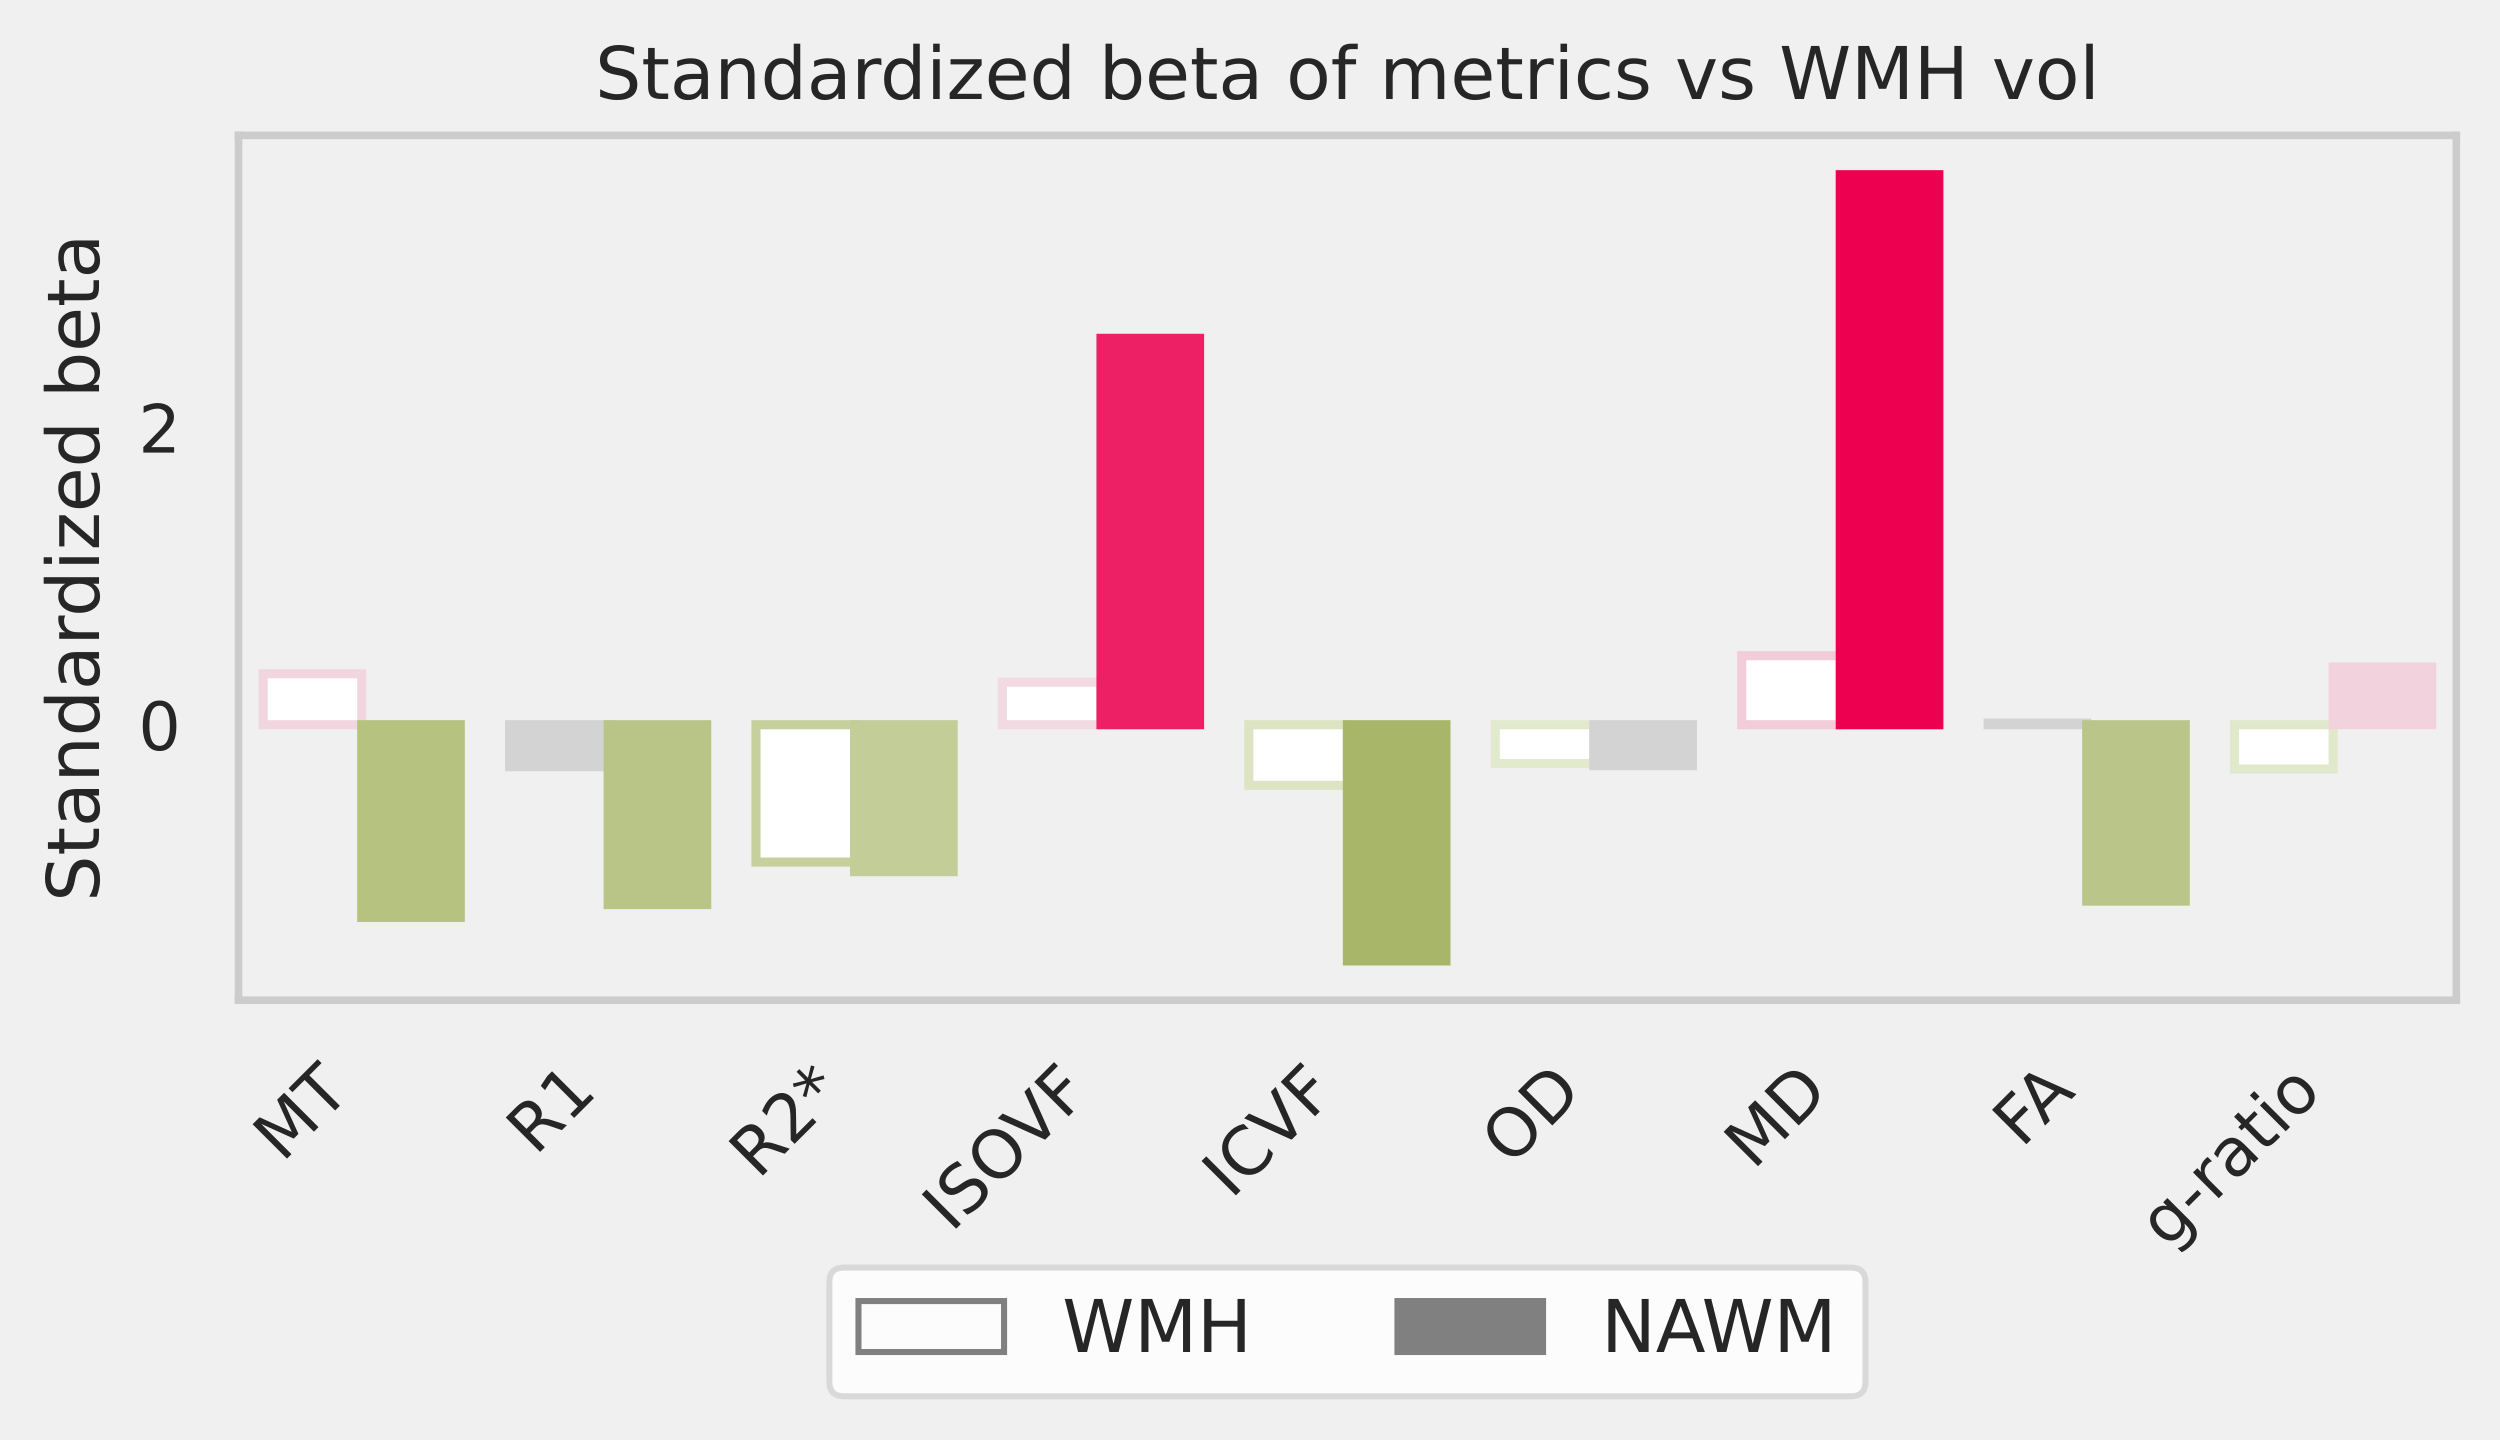
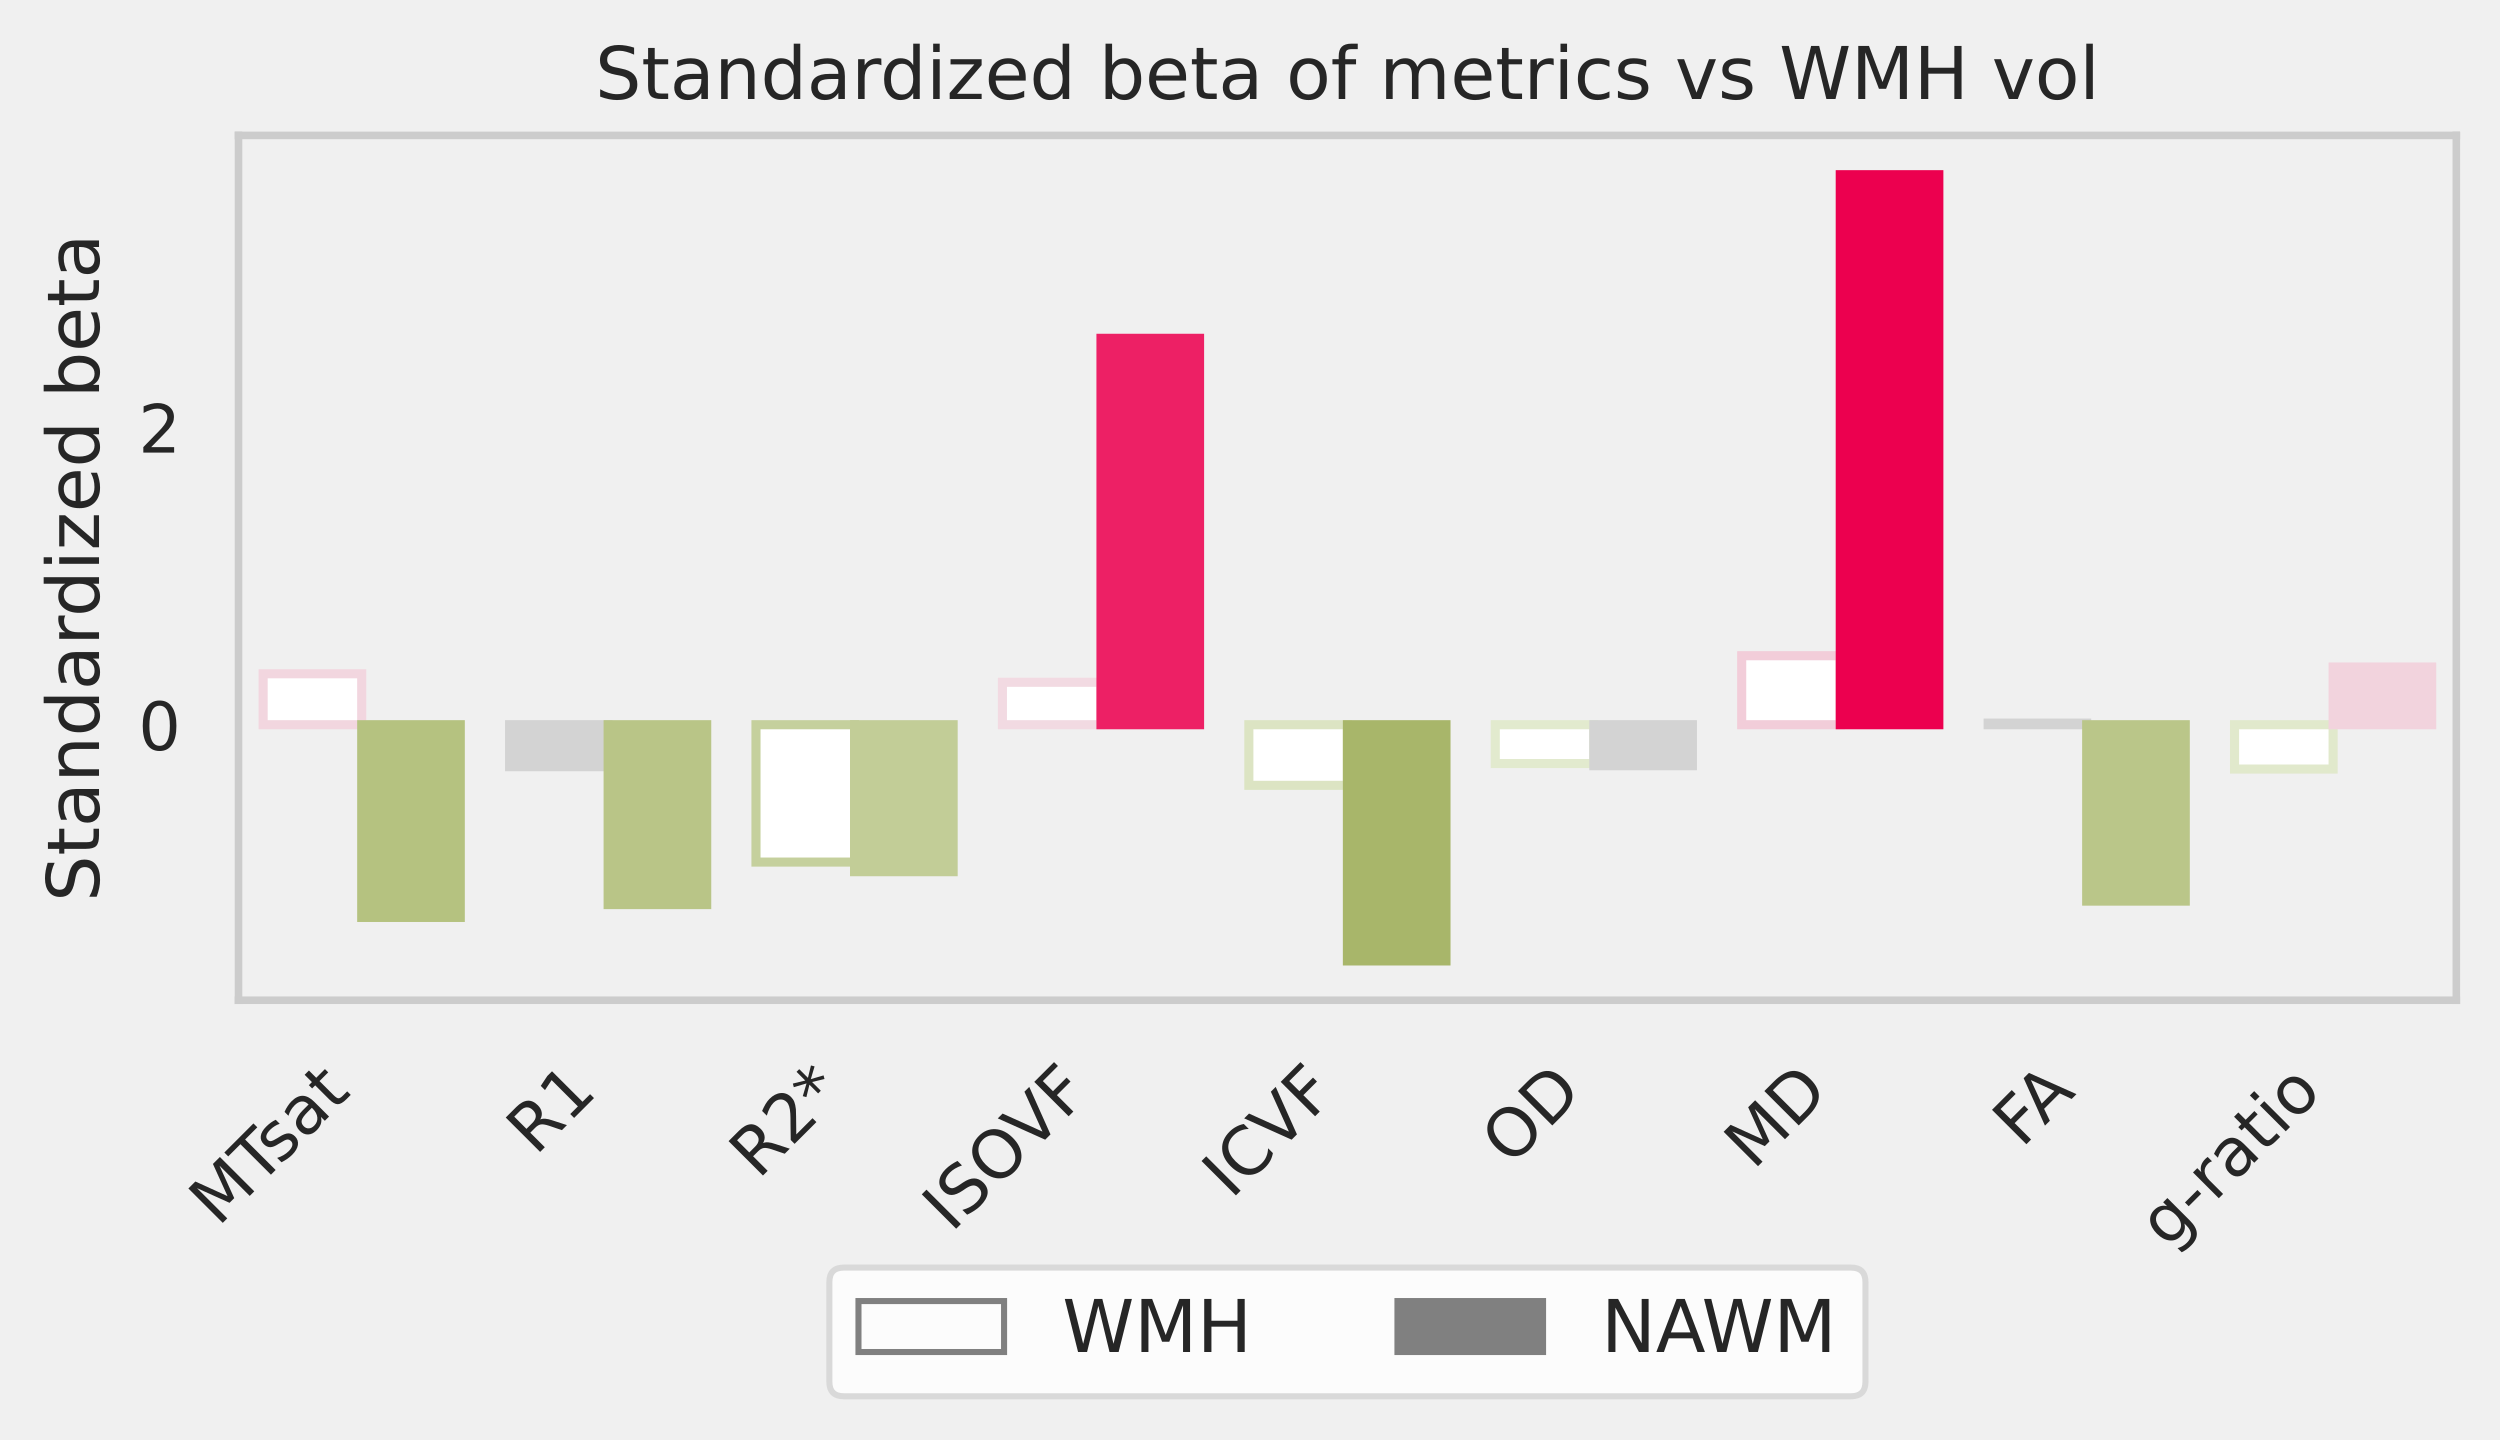
<svg xmlns="http://www.w3.org/2000/svg" width="412.092pt" height="237.358pt" viewBox="0 0 412.092 237.358" version="1.1">
  <defs>
    <style type="text/css">*{stroke-linejoin: round; stroke-linecap: butt}</style>
  </defs>
  <g id="figure_1">
    <g id="patch_1">
      <path d="M 0 237.358  L 412.092 237.358  L 412.092 0  L 0 0  L 0 237.358  z " style="fill: none" />
    </g>
    <g id="axes_1">
      <g id="patch_2">
        <path d="M 39.312 164.878  L 404.892 164.878  L 404.892 22.318  L 39.312 22.318  L 39.312 164.878  z " style="fill: none" />
      </g>
      <g id="matplotlib.axis_1">
        <g id="xtick_1">
          <g id="text_1">
-             <text style="fill: #262626; font: 11px 'DejaVu Sans', sans-serif" transform="translate(46.54301 191.7502) rotate(-45)">MT</text>
+             <text style="fill: #262626; font: 11px 'DejaVu Sans', sans-serif" transform="translate(35.95862 202.3346) rotate(-45)">MTsat</text>
          </g>
        </g>
        <g id="xtick_2">
          <g id="text_2">
            <text style="fill: #262626; font: 11px 'DejaVu Sans', sans-serif" transform="translate(88.2714 190.6418) rotate(-45)">R1</text>
          </g>
        </g>
        <g id="xtick_3">
          <g id="text_3">
            <text style="fill: #262626; font: 11px 'DejaVu Sans', sans-serif" transform="translate(125.0023 194.5309) rotate(-45)">R2*</text>
          </g>
        </g>
        <g id="xtick_4">
          <g id="text_4">
            <text style="fill: #262626; font: 11px 'DejaVu Sans', sans-serif" transform="translate(156.8512 203.302) rotate(-45)">ISOVF</text>
          </g>
        </g>
        <g id="xtick_5">
          <g id="text_5">
            <text style="fill: #262626; font: 11px 'DejaVu Sans', sans-serif" transform="translate(202.9645 197.8087) rotate(-45)">ICVF</text>
          </g>
        </g>
        <g id="xtick_6">
          <g id="text_6">
            <text style="fill: #262626; font: 11px 'DejaVu Sans', sans-serif" transform="translate(248.9928 192.4004) rotate(-45)">OD</text>
          </g>
        </g>
        <g id="xtick_7">
          <g id="text_7">
            <text style="fill: #262626; font: 11px 'DejaVu Sans', sans-serif" transform="translate(289.0246 192.9886) rotate(-45)">MD</text>
          </g>
        </g>
        <g id="xtick_8">
          <g id="text_8">
            <text style="fill: #262626; font: 11px 'DejaVu Sans', sans-serif" transform="translate(333.2602 189.373) rotate(-45)">FA</text>
          </g>
        </g>
        <g id="xtick_9">
          <g id="text_9">
            <text style="fill: #262626; font: 11px 'DejaVu Sans', sans-serif" transform="translate(357.2872 205.966) rotate(-45)">g-ratio</text>
          </g>
        </g>
      </g>
      <g id="matplotlib.axis_2">
        <g id="ytick_1">
          <g id="text_10">
            <text style="fill: #262626; font: 11px 'DejaVu Sans', sans-serif; text-anchor: end" x="29.812" y="123.64" transform="rotate(-0 29.8125 123.6403)">0</text>
          </g>
        </g>
        <g id="ytick_2">
          <g id="text_11">
            <text style="fill: #262626; font: 11px 'DejaVu Sans', sans-serif; text-anchor: end" x="29.812" y="74.605" transform="rotate(-0 29.8125 74.605)">2</text>
          </g>
        </g>
        <g id="text_12">
          <text style="fill: #262626; font: 12px 'DejaVu Sans', sans-serif; text-anchor: middle" x="16.318" y="93.598" transform="rotate(-90 16.31812 93.59812)">Standardized beta</text>
        </g>
      </g>
      <g id="patch_3">
-         <path d="M 43.374 119.461  L 59.623 119.461  L 59.623 111.062  L 43.374 111.062  z " clip-path="url(#p362573b93e)" style="fill: #ffffff; stroke: #f2d6df; stroke-width: 1.5; stroke-linejoin: miter" />
+         <path d="M 43.374 119.461  L 59.623 119.461  L 59.623 111.062  L 43.374 111.062  z " clip-path="url(#pf2403f4303)" style="fill: #ffffff; stroke: #f2d6df; stroke-width: 1.5; stroke-linejoin: miter" />
      </g>
      <g id="patch_4">
-         <path d="M 83.995 119.461  L 100.243 119.461  L 100.243 126.381  L 83.995 126.381  z " clip-path="url(#p362573b93e)" style="fill: #d3d3d3; stroke: #d3d3d3; stroke-width: 1.5; stroke-linejoin: miter" />
+         <path d="M 83.995 119.461  L 100.243 119.461  L 100.243 126.381  L 83.995 126.381  z " clip-path="url(#pf2403f4303)" style="fill: #d3d3d3; stroke: #d3d3d3; stroke-width: 1.5; stroke-linejoin: miter" />
      </g>
      <g id="patch_5">
-         <path d="M 124.615 119.461  L 140.863 119.461  L 140.863 142.103  L 124.615 142.103  z " clip-path="url(#p362573b93e)" style="fill: #ffffff; stroke: #c5d09d; stroke-width: 1.5; stroke-linejoin: miter" />
+         <path d="M 124.615 119.461  L 140.863 119.461  L 140.863 142.103  L 124.615 142.103  z " clip-path="url(#pf2403f4303)" style="fill: #ffffff; stroke: #c5d09d; stroke-width: 1.5; stroke-linejoin: miter" />
      </g>
      <g id="patch_6">
-         <path d="M 165.234 119.461  L 181.482 119.461  L 181.482 112.467  L 165.234 112.467  z " clip-path="url(#p362573b93e)" style="fill: #ffffff; stroke: #f2dae2; stroke-width: 1.5; stroke-linejoin: miter" />
+         <path d="M 165.234 119.461  L 181.482 119.461  L 181.482 112.467  L 165.234 112.467  z " clip-path="url(#pf2403f4303)" style="fill: #ffffff; stroke: #f2dae2; stroke-width: 1.5; stroke-linejoin: miter" />
      </g>
      <g id="patch_7">
-         <path d="M 205.855 119.461  L 222.102 119.461  L 222.102 129.454  L 205.855 129.454  z " clip-path="url(#p362573b93e)" style="fill: #ffffff; stroke: #dce4c3; stroke-width: 1.5; stroke-linejoin: miter" />
+         <path d="M 205.855 119.461  L 222.102 119.461  L 222.102 129.454  L 205.855 129.454  z " clip-path="url(#pf2403f4303)" style="fill: #ffffff; stroke: #dce4c3; stroke-width: 1.5; stroke-linejoin: miter" />
      </g>
      <g id="patch_8">
-         <path d="M 246.475 119.461  L 262.723 119.461  L 262.723 125.862  L 246.475 125.862  z " clip-path="url(#p362573b93e)" style="fill: #ffffff; stroke: #e2eace; stroke-width: 1.5; stroke-linejoin: miter" />
+         <path d="M 246.475 119.461  L 262.723 119.461  L 262.723 125.862  L 246.475 125.862  z " clip-path="url(#pf2403f4303)" style="fill: #ffffff; stroke: #e2eace; stroke-width: 1.5; stroke-linejoin: miter" />
      </g>
      <g id="patch_9">
-         <path d="M 287.094 119.461  L 303.342 119.461  L 303.342 108.087  L 287.094 108.087  z " clip-path="url(#p362573b93e)" style="fill: #ffffff; stroke: #f2cdd9; stroke-width: 1.5; stroke-linejoin: miter" />
+         <path d="M 287.094 119.461  L 303.342 119.461  L 303.342 108.087  L 287.094 108.087  z " clip-path="url(#pf2403f4303)" style="fill: #ffffff; stroke: #f2cdd9; stroke-width: 1.5; stroke-linejoin: miter" />
      </g>
      <g id="patch_10">
-         <path d="M 327.714 119.461  L 343.962 119.461  L 343.962 119.198  L 327.714 119.198  z " clip-path="url(#p362573b93e)" style="fill: #d3d3d3; stroke: #d3d3d3; stroke-width: 1.5; stroke-linejoin: miter" />
+         <path d="M 327.714 119.461  L 343.962 119.461  L 343.962 119.198  L 327.714 119.198  z " clip-path="url(#pf2403f4303)" style="fill: #d3d3d3; stroke: #d3d3d3; stroke-width: 1.5; stroke-linejoin: miter" />
      </g>
      <g id="patch_11">
-         <path d="M 368.334 119.461  L 384.582 119.461  L 384.582 126.77  L 368.334 126.77  z " clip-path="url(#p362573b93e)" style="fill: #ffffff; stroke: #e1e9cc; stroke-width: 1.5; stroke-linejoin: miter" />
+         <path d="M 368.334 119.461  L 384.582 119.461  L 384.582 126.77  L 368.334 126.77  z " clip-path="url(#pf2403f4303)" style="fill: #ffffff; stroke: #e1e9cc; stroke-width: 1.5; stroke-linejoin: miter" />
      </g>
      <g id="patch_12">
-         <path d="M 59.623 119.461  L 75.871 119.461  L 75.871 151.227  L 59.623 151.227  z " clip-path="url(#p362573b93e)" style="fill: #b5c280; stroke: #b5c280; stroke-width: 1.5; stroke-linejoin: miter" />
+         <path d="M 59.623 119.461  L 75.871 119.461  L 75.871 151.227  L 59.623 151.227  z " clip-path="url(#pf2403f4303)" style="fill: #b5c280; stroke: #b5c280; stroke-width: 1.5; stroke-linejoin: miter" />
      </g>
      <g id="patch_13">
-         <path d="M 100.243 119.461  L 116.49 119.461  L 116.49 149.107  L 100.243 149.107  z " clip-path="url(#p362573b93e)" style="fill: #b9c587; stroke: #b9c587; stroke-width: 1.5; stroke-linejoin: miter" />
+         <path d="M 100.243 119.461  L 116.49 119.461  L 116.49 149.107  L 100.243 149.107  z " clip-path="url(#pf2403f4303)" style="fill: #b9c587; stroke: #b9c587; stroke-width: 1.5; stroke-linejoin: miter" />
      </g>
      <g id="patch_14">
-         <path d="M 140.863 119.461  L 157.111 119.461  L 157.111 143.685  L 140.863 143.685  z " clip-path="url(#p362573b93e)" style="fill: #c2cd97; stroke: #c2cd97; stroke-width: 1.5; stroke-linejoin: miter" />
+         <path d="M 140.863 119.461  L 157.111 119.461  L 157.111 143.685  L 140.863 143.685  z " clip-path="url(#pf2403f4303)" style="fill: #c2cd97; stroke: #c2cd97; stroke-width: 1.5; stroke-linejoin: miter" />
      </g>
      <g id="patch_15">
-         <path d="M 181.482 119.461  L 197.731 119.461  L 197.731 55.766  L 181.482 55.766  z " clip-path="url(#p362573b93e)" style="fill: #ed2065; stroke: #ed2065; stroke-width: 1.5; stroke-linejoin: miter" />
+         <path d="M 181.482 119.461  L 197.731 119.461  L 197.731 55.766  L 181.482 55.766  z " clip-path="url(#pf2403f4303)" style="fill: #ed2065; stroke: #ed2065; stroke-width: 1.5; stroke-linejoin: miter" />
      </g>
      <g id="patch_16">
-         <path d="M 222.102 119.461  L 238.351 119.461  L 238.351 158.398  L 222.102 158.398  z " clip-path="url(#p362573b93e)" style="fill: #a8b66a; stroke: #a8b66a; stroke-width: 1.5; stroke-linejoin: miter" />
+         <path d="M 222.102 119.461  L 238.351 119.461  L 238.351 158.398  L 222.102 158.398  z " clip-path="url(#pf2403f4303)" style="fill: #a8b66a; stroke: #a8b66a; stroke-width: 1.5; stroke-linejoin: miter" />
      </g>
      <g id="patch_17">
-         <path d="M 262.723 119.461  L 278.971 119.461  L 278.971 126.219  L 262.723 126.219  z " clip-path="url(#p362573b93e)" style="fill: #d3d3d3; stroke: #d3d3d3; stroke-width: 1.5; stroke-linejoin: miter" />
+         <path d="M 262.723 119.461  L 278.971 119.461  L 278.971 126.219  L 262.723 126.219  z " clip-path="url(#pf2403f4303)" style="fill: #d3d3d3; stroke: #d3d3d3; stroke-width: 1.5; stroke-linejoin: miter" />
      </g>
      <g id="patch_18">
-         <path d="M 303.342 119.461  L 319.591 119.461  L 319.591 28.798  L 303.342 28.798  z " clip-path="url(#p362573b93e)" style="fill: #ec004f; stroke: #ec004f; stroke-width: 1.5; stroke-linejoin: miter" />
+         <path d="M 303.342 119.461  L 319.591 119.461  L 319.591 28.798  L 303.342 28.798  z " clip-path="url(#pf2403f4303)" style="fill: #ec004f; stroke: #ec004f; stroke-width: 1.5; stroke-linejoin: miter" />
      </g>
      <g id="patch_19">
-         <path d="M 343.962 119.461  L 360.211 119.461  L 360.211 148.537  L 343.962 148.537  z " clip-path="url(#p362573b93e)" style="fill: #bac689; stroke: #bac689; stroke-width: 1.5; stroke-linejoin: miter" />
+         <path d="M 343.962 119.461  L 360.211 119.461  L 360.211 148.537  L 343.962 148.537  z " clip-path="url(#pf2403f4303)" style="fill: #bac689; stroke: #bac689; stroke-width: 1.5; stroke-linejoin: miter" />
      </g>
      <g id="patch_20">
-         <path d="M 384.582 119.461  L 400.83 119.461  L 400.83 109.949  L 384.582 109.949  z " clip-path="url(#p362573b93e)" style="fill: #f2d3dd; stroke: #f2d3dd; stroke-width: 1.5; stroke-linejoin: miter" />
+         <path d="M 384.582 119.461  L 400.83 119.461  L 400.83 109.949  L 384.582 109.949  z " clip-path="url(#pf2403f4303)" style="fill: #f2d3dd; stroke: #f2d3dd; stroke-width: 1.5; stroke-linejoin: miter" />
      </g>
      <g id="patch_21">
-         <path d="M 59.623 119.461  L 59.623 119.461  L 59.623 119.461  L 59.623 119.461  z " clip-path="url(#p362573b93e)" style="fill: #5875a4; stroke: #ffffff; stroke-linejoin: miter" />
+         <path d="M 59.623 119.461  L 59.623 119.461  L 59.623 119.461  L 59.623 119.461  z " clip-path="url(#pf2403f4303)" style="fill: #5875a4; stroke: #ffffff; stroke-linejoin: miter" />
      </g>
      <g id="patch_22">
-         <path d="M 59.623 119.461  L 59.623 119.461  L 59.623 119.461  L 59.623 119.461  z " clip-path="url(#p362573b93e)" style="fill: #cc8963; stroke: #ffffff; stroke-linejoin: miter" />
+         <path d="M 59.623 119.461  L 59.623 119.461  L 59.623 119.461  L 59.623 119.461  z " clip-path="url(#pf2403f4303)" style="fill: #cc8963; stroke: #ffffff; stroke-linejoin: miter" />
      </g>
      <g id="line2d_1">
-         <path clip-path="url(#p362573b93e)" style="fill: none; stroke: #424242; stroke-width: 2.25; stroke-linecap: round" />
+         <path clip-path="url(#pf2403f4303)" style="fill: none; stroke: #424242; stroke-width: 2.25; stroke-linecap: round" />
      </g>
      <g id="line2d_2">
-         <path clip-path="url(#p362573b93e)" style="fill: none; stroke: #424242; stroke-width: 2.25; stroke-linecap: round" />
+         <path clip-path="url(#pf2403f4303)" style="fill: none; stroke: #424242; stroke-width: 2.25; stroke-linecap: round" />
      </g>
      <g id="line2d_3">
-         <path clip-path="url(#p362573b93e)" style="fill: none; stroke: #424242; stroke-width: 2.25; stroke-linecap: round" />
+         <path clip-path="url(#pf2403f4303)" style="fill: none; stroke: #424242; stroke-width: 2.25; stroke-linecap: round" />
      </g>
      <g id="line2d_4">
-         <path clip-path="url(#p362573b93e)" style="fill: none; stroke: #424242; stroke-width: 2.25; stroke-linecap: round" />
+         <path clip-path="url(#pf2403f4303)" style="fill: none; stroke: #424242; stroke-width: 2.25; stroke-linecap: round" />
      </g>
      <g id="line2d_5">
-         <path clip-path="url(#p362573b93e)" style="fill: none; stroke: #424242; stroke-width: 2.25; stroke-linecap: round" />
+         <path clip-path="url(#pf2403f4303)" style="fill: none; stroke: #424242; stroke-width: 2.25; stroke-linecap: round" />
      </g>
      <g id="line2d_6">
-         <path clip-path="url(#p362573b93e)" style="fill: none; stroke: #424242; stroke-width: 2.25; stroke-linecap: round" />
+         <path clip-path="url(#pf2403f4303)" style="fill: none; stroke: #424242; stroke-width: 2.25; stroke-linecap: round" />
      </g>
      <g id="line2d_7">
-         <path clip-path="url(#p362573b93e)" style="fill: none; stroke: #424242; stroke-width: 2.25; stroke-linecap: round" />
+         <path clip-path="url(#pf2403f4303)" style="fill: none; stroke: #424242; stroke-width: 2.25; stroke-linecap: round" />
      </g>
      <g id="line2d_8">
-         <path clip-path="url(#p362573b93e)" style="fill: none; stroke: #424242; stroke-width: 2.25; stroke-linecap: round" />
+         <path clip-path="url(#pf2403f4303)" style="fill: none; stroke: #424242; stroke-width: 2.25; stroke-linecap: round" />
      </g>
      <g id="line2d_9">
-         <path clip-path="url(#p362573b93e)" style="fill: none; stroke: #424242; stroke-width: 2.25; stroke-linecap: round" />
+         <path clip-path="url(#pf2403f4303)" style="fill: none; stroke: #424242; stroke-width: 2.25; stroke-linecap: round" />
      </g>
      <g id="line2d_10">
-         <path clip-path="url(#p362573b93e)" style="fill: none; stroke: #424242; stroke-width: 2.25; stroke-linecap: round" />
+         <path clip-path="url(#pf2403f4303)" style="fill: none; stroke: #424242; stroke-width: 2.25; stroke-linecap: round" />
      </g>
      <g id="line2d_11">
-         <path clip-path="url(#p362573b93e)" style="fill: none; stroke: #424242; stroke-width: 2.25; stroke-linecap: round" />
+         <path clip-path="url(#pf2403f4303)" style="fill: none; stroke: #424242; stroke-width: 2.25; stroke-linecap: round" />
      </g>
      <g id="line2d_12">
-         <path clip-path="url(#p362573b93e)" style="fill: none; stroke: #424242; stroke-width: 2.25; stroke-linecap: round" />
+         <path clip-path="url(#pf2403f4303)" style="fill: none; stroke: #424242; stroke-width: 2.25; stroke-linecap: round" />
      </g>
      <g id="line2d_13">
-         <path clip-path="url(#p362573b93e)" style="fill: none; stroke: #424242; stroke-width: 2.25; stroke-linecap: round" />
+         <path clip-path="url(#pf2403f4303)" style="fill: none; stroke: #424242; stroke-width: 2.25; stroke-linecap: round" />
      </g>
      <g id="line2d_14">
-         <path clip-path="url(#p362573b93e)" style="fill: none; stroke: #424242; stroke-width: 2.25; stroke-linecap: round" />
+         <path clip-path="url(#pf2403f4303)" style="fill: none; stroke: #424242; stroke-width: 2.25; stroke-linecap: round" />
      </g>
      <g id="line2d_15">
-         <path clip-path="url(#p362573b93e)" style="fill: none; stroke: #424242; stroke-width: 2.25; stroke-linecap: round" />
+         <path clip-path="url(#pf2403f4303)" style="fill: none; stroke: #424242; stroke-width: 2.25; stroke-linecap: round" />
      </g>
      <g id="line2d_16">
-         <path clip-path="url(#p362573b93e)" style="fill: none; stroke: #424242; stroke-width: 2.25; stroke-linecap: round" />
+         <path clip-path="url(#pf2403f4303)" style="fill: none; stroke: #424242; stroke-width: 2.25; stroke-linecap: round" />
      </g>
      <g id="line2d_17">
-         <path clip-path="url(#p362573b93e)" style="fill: none; stroke: #424242; stroke-width: 2.25; stroke-linecap: round" />
+         <path clip-path="url(#pf2403f4303)" style="fill: none; stroke: #424242; stroke-width: 2.25; stroke-linecap: round" />
      </g>
      <g id="line2d_18">
-         <path clip-path="url(#p362573b93e)" style="fill: none; stroke: #424242; stroke-width: 2.25; stroke-linecap: round" />
+         <path clip-path="url(#pf2403f4303)" style="fill: none; stroke: #424242; stroke-width: 2.25; stroke-linecap: round" />
      </g>
      <g id="patch_23">
        <path d="M 39.312 164.878  L 39.312 22.318  " style="fill: none; stroke: #cccccc; stroke-width: 1.25; stroke-linejoin: miter; stroke-linecap: square" />
      </g>
      <g id="patch_24">
        <path d="M 404.892 164.878  L 404.892 22.318  " style="fill: none; stroke: #cccccc; stroke-width: 1.25; stroke-linejoin: miter; stroke-linecap: square" />
      </g>
      <g id="patch_25">
        <path d="M 39.312 164.878  L 404.892 164.878  " style="fill: none; stroke: #cccccc; stroke-width: 1.25; stroke-linejoin: miter; stroke-linecap: square" />
      </g>
      <g id="patch_26">
        <path d="M 39.312 22.318  L 404.892 22.318  " style="fill: none; stroke: #cccccc; stroke-width: 1.25; stroke-linejoin: miter; stroke-linecap: square" />
      </g>
      <g id="text_13">
        <text style="fill: #262626; font: 12px 'DejaVu Sans', sans-serif; text-anchor: middle" x="222.102" y="16.318" transform="rotate(-0 222.1025 16.31812)">Standardized beta of metrics vs WMH vol</text>
      </g>
      <g id="legend_1">
        <g id="patch_27">
          <path d="M 139.108 230.158  L 305.097 230.158  Q 307.497 230.158 307.497 227.758  L 307.497 211.344  Q 307.497 208.944 305.097 208.944  L 139.108 208.944  Q 136.708 208.944 136.708 211.344  L 136.708 227.758  Q 136.708 230.158 139.108 230.158  z " style="fill: #ffffff; opacity: 0.8; stroke: #d3d3d3; stroke-linejoin: miter" />
        </g>
        <g id="patch_28">
          <path d="M 141.508 222.863  L 165.508 222.863  L 165.508 214.463  L 141.508 214.463  L 141.508 222.863  z " style="fill: none; stroke: #808080; stroke-linejoin: miter" />
        </g>
        <g id="text_14">
          <text style="fill: #262626; font: 12px 'DejaVu Sans', sans-serif; text-anchor: start" x="175.108" y="222.863" transform="rotate(-0 175.1084 222.8625)">WMH</text>
        </g>
        <g id="patch_29">
          <path d="M 230.352 222.863  L 254.352 222.863  L 254.352 214.463  L 230.352 214.463  z " style="fill: #808080; stroke: #808080; stroke-linejoin: miter" />
        </g>
        <g id="text_15">
          <text style="fill: #262626; font: 12px 'DejaVu Sans', sans-serif; text-anchor: start" x="263.952" y="222.863" transform="rotate(-0 263.9516 222.8625)">NAWM</text>
        </g>
      </g>
    </g>
  </g>
  <defs>
-     <clipPath id="p362573b93e">
+     <clipPath id="pf2403f4303">
      <rect x="39.312" y="22.318" width="365.58" height="142.56" />
    </clipPath>
  </defs>
</svg>
